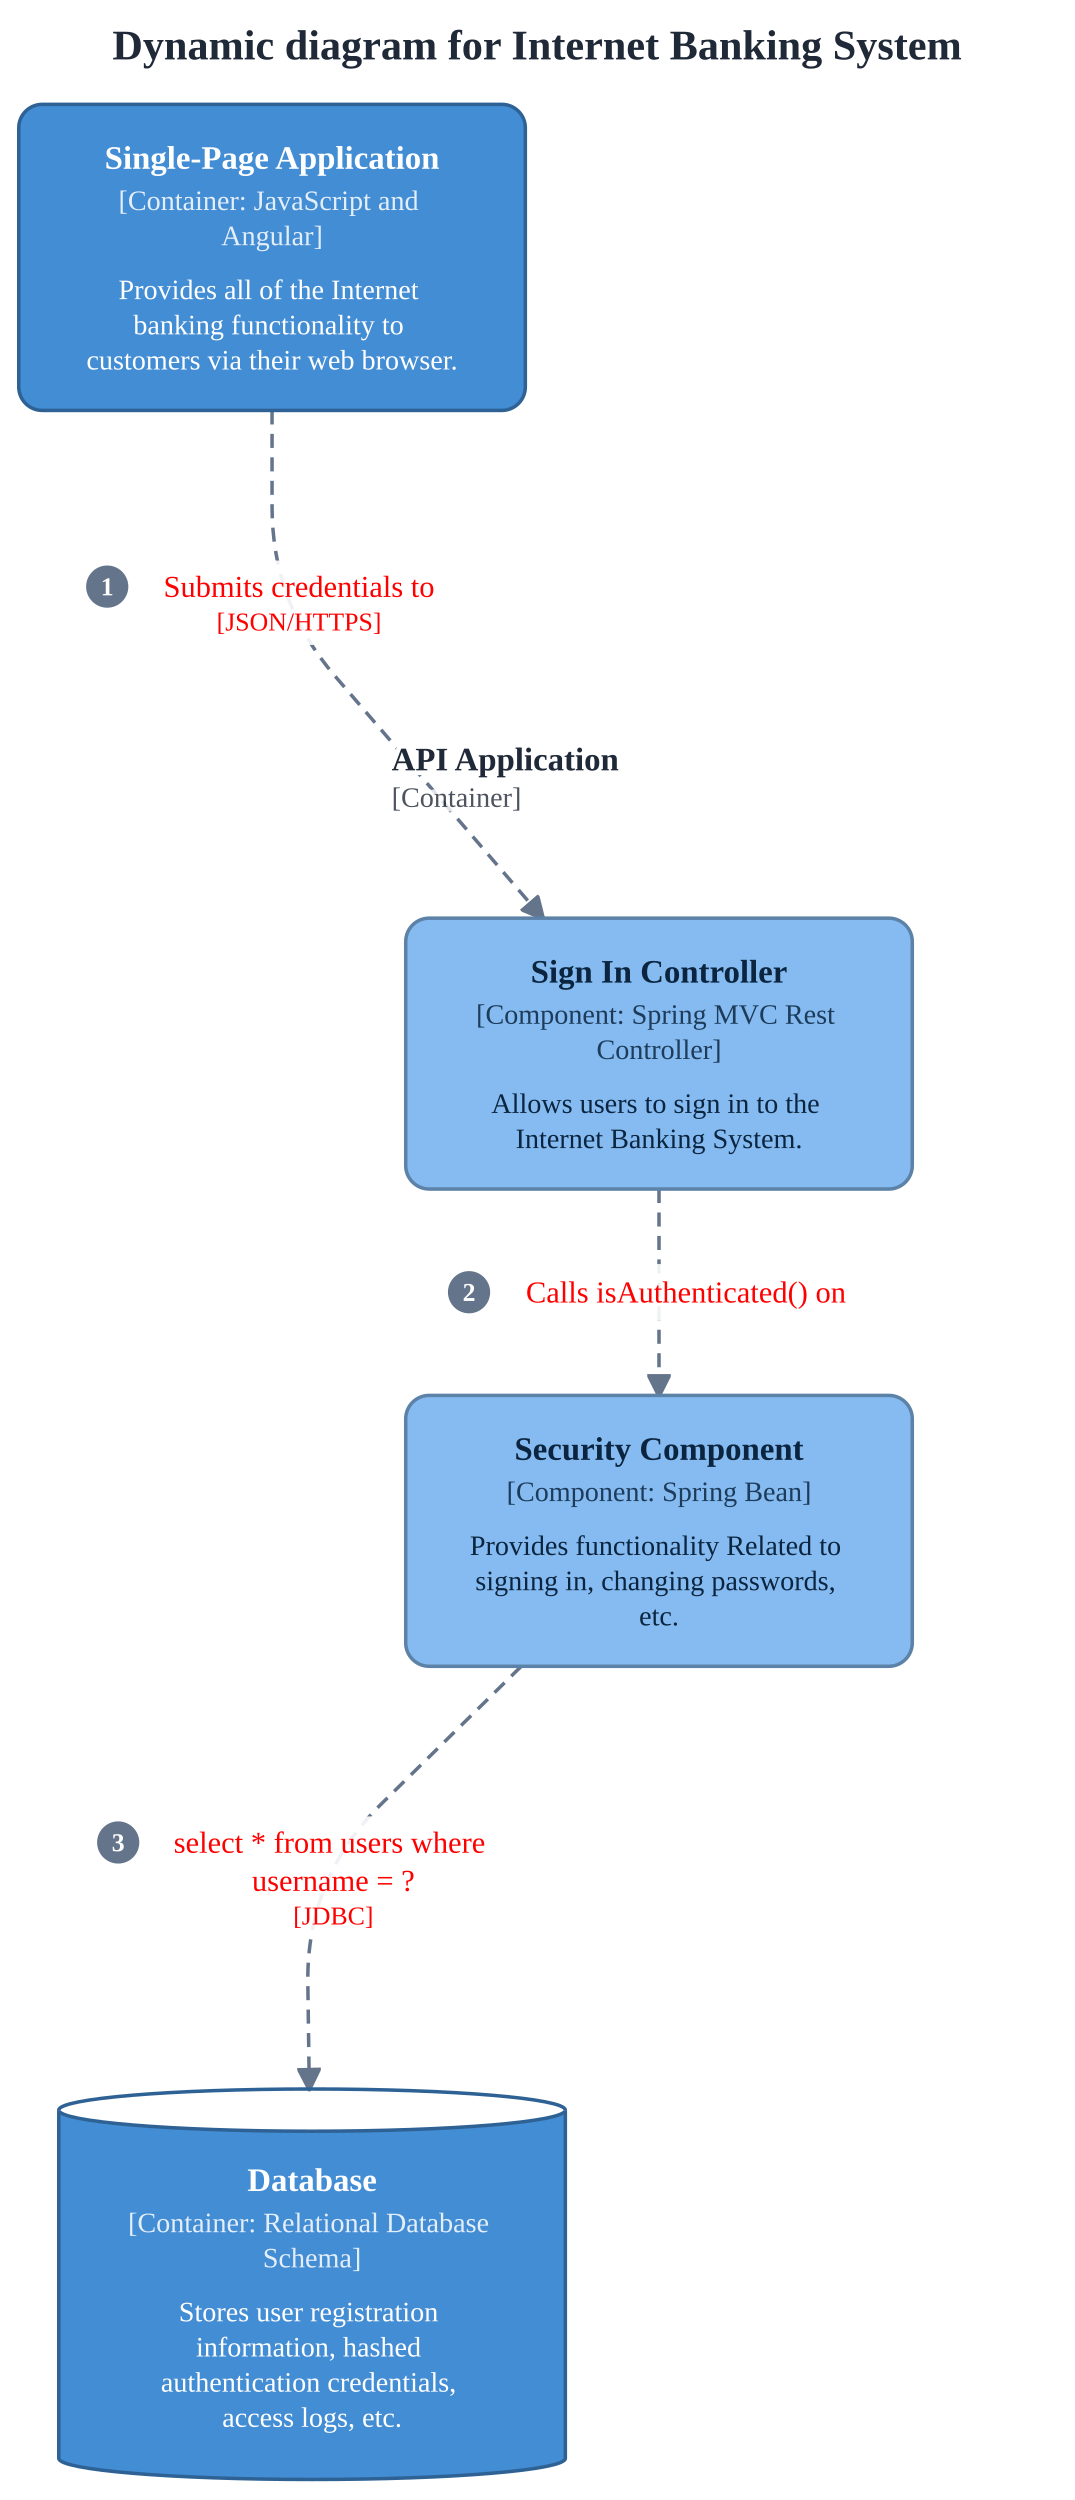
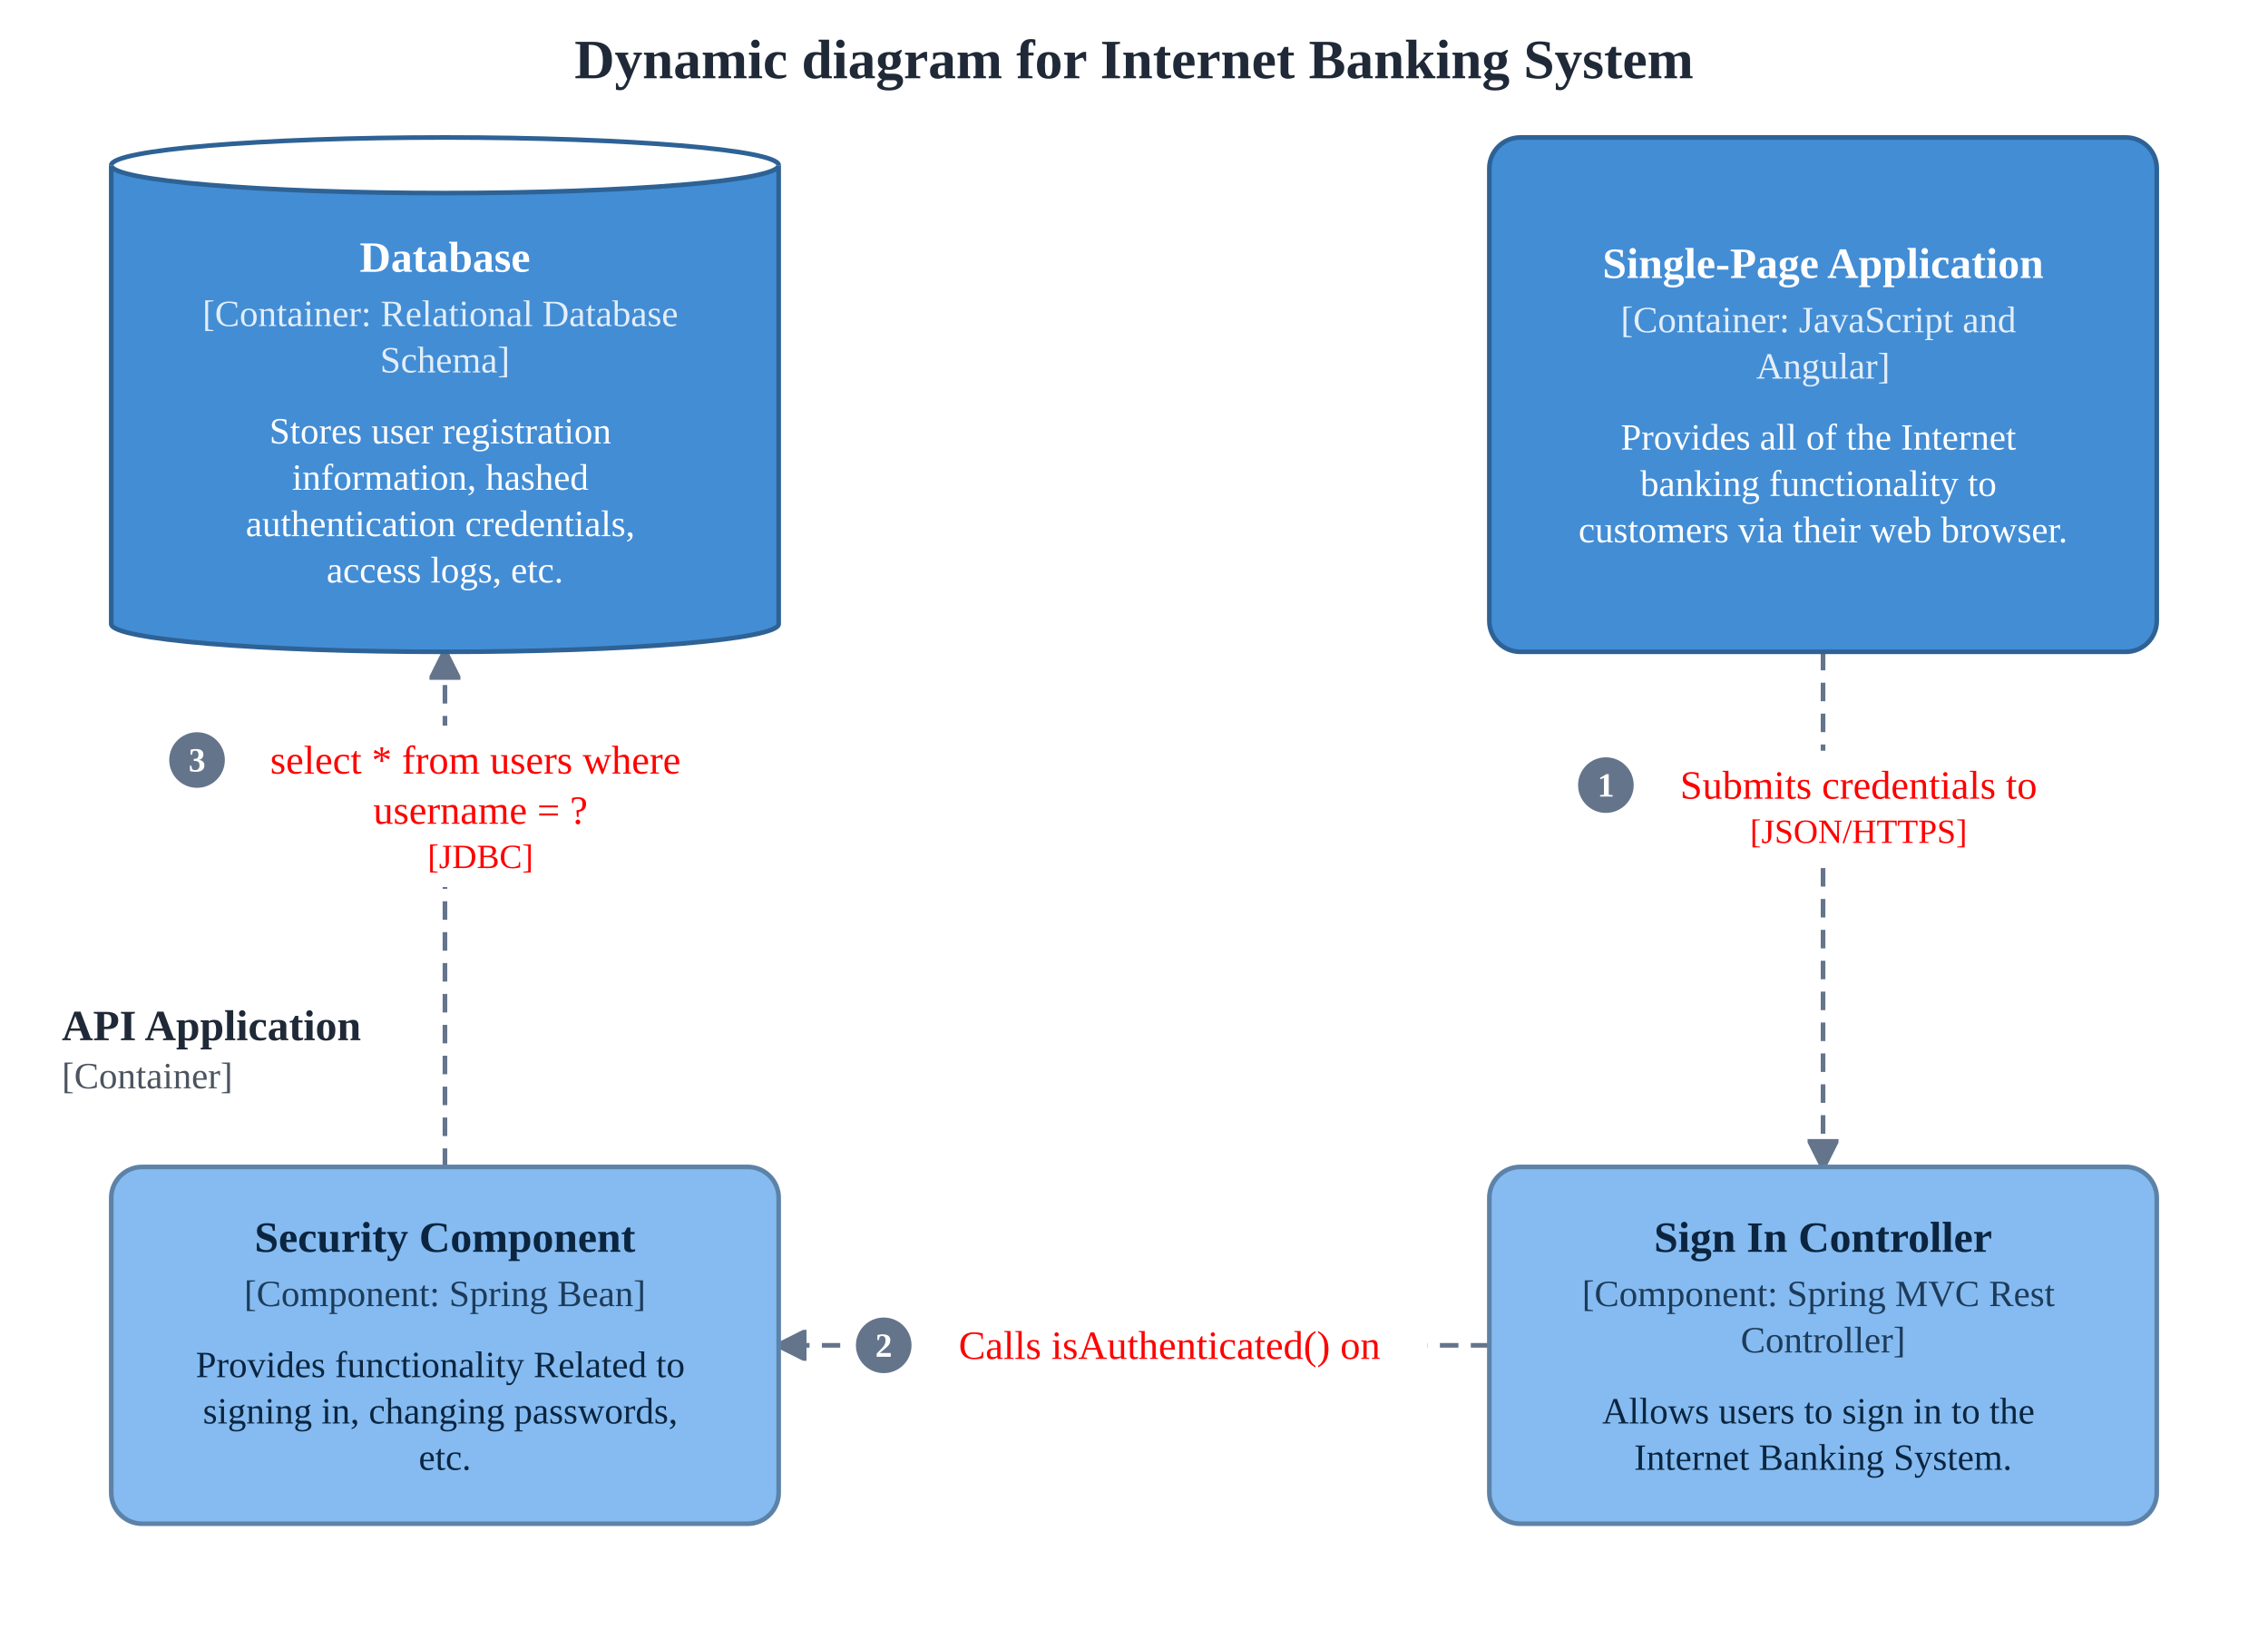
- <svg xmlns="http://www.w3.org/2000/svg" id="dg-1o4uoov" class="dg dg-c4" width="458" height="1066" viewBox="0 0 458 1066" role="img" aria-labelledby="dg-1o4uoov-title" style="max-width:100%;height:auto">
-   <style>#dg-1o4uoov{font-family:var(--dg-font-family, ui-sans-serif, system-ui, -apple-system, "Segoe UI", Roboto, "Helvetica Neue", Arial, sans-serif);font-size:14px;color:var(--dg-text, #1f2937)}#dg-1o4uoov text{fill:var(--dg-text, #1f2937)}#dg-1o4uoov .dg-label{fill:var(--dg-node-text, #1e1b4b)}#dg-1o4uoov .dg-node .dg-shape{fill:var(--dg-node-fill, #eef2ff);stroke:var(--dg-node-stroke, #6366f1);stroke-width:1.5px}#dg-1o4uoov .dg-cluster-box{fill:var(--dg-cluster-fill, #f8fafc);stroke:var(--dg-cluster-stroke, #cbd5e1);stroke-width:1px}#dg-1o4uoov .dg-cluster-label{fill:var(--dg-cluster-text, #334155);font-weight:600}#dg-1o4uoov .dg-edge{fill:none;stroke:var(--dg-line, #64748b);stroke-width:1.5px}#dg-1o4uoov .dg-edge-thick{stroke-width:3.5px}#dg-1o4uoov .dg-edge-dotted{stroke-dasharray:3 3}#dg-1o4uoov .dg-marker{fill:var(--dg-line, #64748b);stroke:var(--dg-line, #64748b)}#dg-1o4uoov .dg-edge-label-box{fill:var(--dg-edge-label-fill, #ffffff);opacity:0.9}#dg-1o4uoov .dg-edge-label{fill:var(--dg-text, #1f2937)}#dg-1o4uoov .dg-muted{fill:var(--dg-text-muted, #6b7280)}#dg-1o4uoov a{cursor:pointer}#dg-1o4uoov .dg-c4-element .dg-shape,#dg-1o4uoov .dg-c4-head,#dg-1o4uoov .dg-c4-lid{stroke-width:1.5px}#dg-1o4uoov .dg-c4-person .dg-shape,#dg-1o4uoov .dg-c4-person .dg-c4-head,#dg-1o4uoov .dg-c4-person .dg-c4-lid{fill:var(--dg-c4-person-fill, #08427b);stroke:var(--dg-c4-person-stroke, #052e56)}#dg-1o4uoov .dg-c4-person text{fill:var(--dg-c4-person-text, #ffffff)}#dg-1o4uoov .dg-c4-system .dg-shape,#dg-1o4uoov .dg-c4-system .dg-c4-head,#dg-1o4uoov .dg-c4-system .dg-c4-lid{fill:var(--dg-c4-system-fill, #1168bd);stroke:var(--dg-c4-system-stroke, #0b4884)}#dg-1o4uoov .dg-c4-system text{fill:var(--dg-c4-system-text, #ffffff)}#dg-1o4uoov .dg-c4-container .dg-shape,#dg-1o4uoov .dg-c4-container .dg-c4-head,#dg-1o4uoov .dg-c4-container .dg-c4-lid{fill:var(--dg-c4-container-fill, #438dd5);stroke:var(--dg-c4-container-stroke, #2e6295)}#dg-1o4uoov .dg-c4-container text{fill:var(--dg-c4-container-text, #ffffff)}#dg-1o4uoov .dg-c4-component .dg-shape,#dg-1o4uoov .dg-c4-component .dg-c4-head,#dg-1o4uoov .dg-c4-component .dg-c4-lid{fill:var(--dg-c4-component-fill, #85bbf0);stroke:var(--dg-c4-component-stroke, #5d82a8)}#dg-1o4uoov .dg-c4-component text{fill:var(--dg-c4-component-text, #0b2540)}#dg-1o4uoov .dg-c4-element.dg-c4-external .dg-shape,#dg-1o4uoov .dg-c4-element.dg-c4-external .dg-c4-head,#dg-1o4uoov .dg-c4-element.dg-c4-external .dg-c4-lid{fill:var(--dg-c4-external-fill, #7b7b7b);stroke:var(--dg-c4-external-stroke, #5c5c5c)}#dg-1o4uoov .dg-c4-element.dg-c4-external text{fill:var(--dg-c4-external-text, #ffffff)}#dg-1o4uoov .dg-c4-lid{fill:none !important}#dg-1o4uoov .dg-c4-name{font-weight:bold;font-size:14px}#dg-1o4uoov .dg-c4-type{font-size:12px;opacity:0.85}#dg-1o4uoov .dg-c4-descr{font-size:12px}#dg-1o4uoov .dg-c4-boundary-box{fill:none;stroke:var(--dg-c4-boundary-stroke, var(--dg-text-muted, #6b7280));stroke-width:1.5px;stroke-dasharray:8 5}#dg-1o4uoov .dg-c4-node-box{fill:var(--dg-c4-node-fill, rgba(148, 163, 184, 0.08));stroke:var(--dg-c4-node-stroke, var(--dg-text-muted, #6b7280));stroke-width:1.25px}#dg-1o4uoov .dg-c4-boundary-title text{fill:var(--dg-c4-boundary-text, var(--dg-text, #1f2937))}#dg-1o4uoov .dg-c4-node-title text{fill:var(--dg-c4-node-text, var(--dg-text, #1f2937))}#dg-1o4uoov .dg-c4-frame-title text{paint-order:stroke;stroke:var(--dg-edge-label-fill, #ffffff);stroke-width:4px;stroke-linejoin:round}#dg-1o4uoov .dg-c4-boundary-name{font-weight:bold;font-size:14px}#dg-1o4uoov .dg-c4-boundary-type{font-size:12px;opacity:0.8}#dg-1o4uoov .dg-c4-rel{stroke-dasharray:6 4}#dg-1o4uoov .dg-c4-rel-label-group text{fill:var(--dg-text, #1f2937)}#dg-1o4uoov .dg-c4-rel-label{font-size:13px}#dg-1o4uoov .dg-c4-rel-label-group .dg-c4-rel-techn,#dg-1o4uoov .dg-c4-rel-label-group .dg-c4-rel-descr{font-size:11px;fill:var(--dg-text-muted, #6b7280)}#dg-1o4uoov .dg-c4-rel-descr{font-style:italic}#dg-1o4uoov .dg-c4-index{fill:var(--dg-line, #64748b)}#dg-1o4uoov .dg-c4-rel-label-group .dg-c4-index-text{font-size:11px;font-weight:bold;fill:var(--dg-number-text, #ffffff)}#dg-1o4uoov .dg-c4-title{font-weight:bold;font-size:18px}</style>
+ <svg xmlns="http://www.w3.org/2000/svg" id="dg-1o4uoov" class="dg dg-c4" width="734" height="530" viewBox="0 0 734 530" role="img" aria-labelledby="dg-1o4uoov-title" style="max-width:100%;height:auto">
+   <style>#dg-1o4uoov{font-family:var(--dg-font-family, ui-sans-serif, system-ui, -apple-system, "Segoe UI", Roboto, "Helvetica Neue", Arial, sans-serif);font-size:14px;color:var(--dg-text, #1f2937)}#dg-1o4uoov text{fill:var(--dg-text, #1f2937)}#dg-1o4uoov .dg-label{fill:var(--dg-node-text, #1e1b4b)}#dg-1o4uoov .dg-node .dg-shape{fill:var(--dg-node-fill, #eef2ff);stroke:var(--dg-node-stroke, #6366f1);stroke-width:1.5px}#dg-1o4uoov .dg-cluster-box{fill:var(--dg-cluster-fill, #f8fafc);stroke:var(--dg-cluster-stroke, #cbd5e1);stroke-width:1px}#dg-1o4uoov .dg-cluster-label{fill:var(--dg-cluster-text, #334155);font-weight:600}#dg-1o4uoov .dg-edge{fill:none;stroke:var(--dg-line, #64748b);stroke-width:1.5px}#dg-1o4uoov .dg-edge-thick{stroke-width:3.5px}#dg-1o4uoov .dg-edge-dotted{stroke-dasharray:3 3}#dg-1o4uoov .dg-marker{fill:var(--dg-line, #64748b);stroke:var(--dg-line, #64748b)}#dg-1o4uoov .dg-edge-label-box{fill:var(--dg-edge-label-fill, #ffffff);opacity:0.9}#dg-1o4uoov .dg-edge-label{fill:var(--dg-text, #1f2937)}#dg-1o4uoov .dg-muted{fill:var(--dg-text-muted, #6b7280)}#dg-1o4uoov a{cursor:pointer}#dg-1o4uoov .dg-c4-element .dg-shape,#dg-1o4uoov .dg-c4-head,#dg-1o4uoov .dg-c4-lid{stroke-width:1.5px}#dg-1o4uoov .dg-c4-person .dg-shape,#dg-1o4uoov .dg-c4-person .dg-c4-head,#dg-1o4uoov .dg-c4-person .dg-c4-lid{fill:var(--dg-c4-person-fill, #08427b);stroke:var(--dg-c4-person-stroke, #052e56)}#dg-1o4uoov .dg-c4-person text{fill:var(--dg-c4-person-text, #ffffff)}#dg-1o4uoov .dg-c4-system .dg-shape,#dg-1o4uoov .dg-c4-system .dg-c4-head,#dg-1o4uoov .dg-c4-system .dg-c4-lid{fill:var(--dg-c4-system-fill, #1168bd);stroke:var(--dg-c4-system-stroke, #0b4884)}#dg-1o4uoov .dg-c4-system text{fill:var(--dg-c4-system-text, #ffffff)}#dg-1o4uoov .dg-c4-container .dg-shape,#dg-1o4uoov .dg-c4-container .dg-c4-head,#dg-1o4uoov .dg-c4-container .dg-c4-lid{fill:var(--dg-c4-container-fill, #438dd5);stroke:var(--dg-c4-container-stroke, #2e6295)}#dg-1o4uoov .dg-c4-container text{fill:var(--dg-c4-container-text, #ffffff)}#dg-1o4uoov .dg-c4-component .dg-shape,#dg-1o4uoov .dg-c4-component .dg-c4-head,#dg-1o4uoov .dg-c4-component .dg-c4-lid{fill:var(--dg-c4-component-fill, #85bbf0);stroke:var(--dg-c4-component-stroke, #5d82a8)}#dg-1o4uoov .dg-c4-component text{fill:var(--dg-c4-component-text, #0b2540)}#dg-1o4uoov .dg-c4-element.dg-c4-external .dg-shape,#dg-1o4uoov .dg-c4-element.dg-c4-external .dg-c4-head,#dg-1o4uoov .dg-c4-element.dg-c4-external .dg-c4-lid{fill:var(--dg-c4-external-fill, #7b7b7b);stroke:var(--dg-c4-external-stroke, #5c5c5c)}#dg-1o4uoov .dg-c4-element.dg-c4-external text{fill:var(--dg-c4-external-text, #ffffff)}#dg-1o4uoov .dg-c4-lid{fill:none !important}#dg-1o4uoov .dg-c4-name{font-weight:bold;font-size:14px}#dg-1o4uoov .dg-c4-type{font-size:12px;opacity:0.85}#dg-1o4uoov .dg-c4-descr{font-size:12px}#dg-1o4uoov .dg-c4-boundary-box{fill:none;stroke:var(--dg-c4-boundary-stroke, var(--dg-text-muted, #6b7280));stroke-width:1.5px;stroke-dasharray:8 5}#dg-1o4uoov .dg-c4-node-box{fill:var(--dg-c4-node-fill, rgba(148, 163, 184, 0.08));stroke:var(--dg-c4-node-stroke, var(--dg-text-muted, #6b7280));stroke-width:1.25px}#dg-1o4uoov .dg-c4-boundary-title text{fill:var(--dg-c4-boundary-text, var(--dg-text, #1f2937))}#dg-1o4uoov .dg-c4-node-title text{fill:var(--dg-c4-node-text, var(--dg-text, #1f2937))}#dg-1o4uoov .dg-c4-frame-title text{paint-order:stroke;stroke:var(--dg-edge-label-fill, #ffffff);stroke-width:4px;stroke-linejoin:round}#dg-1o4uoov .dg-c4-boundary-name{font-weight:bold;font-size:14px}#dg-1o4uoov .dg-c4-boundary-type{font-size:12px;opacity:0.8}#dg-1o4uoov .dg-c4-rel{stroke-dasharray:6 4}#dg-1o4uoov .dg-c4-rel-label-group text{fill:var(--dg-text, #1f2937)}#dg-1o4uoov .dg-c4-rel-label-group .dg-edge-label-box{opacity:1}#dg-1o4uoov .dg-c4-label-tint{fill:var(--dg-c4-node-fill, rgba(148, 163, 184, 0.08))}#dg-1o4uoov .dg-c4-rel-label{font-size:13px}#dg-1o4uoov .dg-c4-rel-label-group .dg-c4-rel-techn,#dg-1o4uoov .dg-c4-rel-label-group .dg-c4-rel-descr{font-size:11px;fill:var(--dg-text-muted, #6b7280)}#dg-1o4uoov .dg-c4-rel-descr{font-style:italic}#dg-1o4uoov .dg-c4-index{fill:var(--dg-line, #64748b)}#dg-1o4uoov .dg-c4-rel-label-group .dg-c4-index-text{font-size:11px;font-weight:bold;fill:var(--dg-number-text, #ffffff)}#dg-1o4uoov .dg-c4-title{font-weight:bold;font-size:18px}</style>
  <defs>
    <marker id="dg-1o4uoov-m-arrow" markerUnits="userSpaceOnUse" orient="auto" viewBox="0 0 10 10" refX="9" refY="5" markerWidth="10" markerHeight="10">
      <path class="dg-marker" d="M0,0 L10,5 L0,10 z" stroke-width="1" />
    </marker>
    <marker id="dg-1o4uoov-m-arrow-start" markerUnits="userSpaceOnUse" orient="auto" viewBox="0 0 10 10" refX="1" refY="5" markerWidth="10" markerHeight="10">
      <path class="dg-marker" d="M0,0 L10,5 L0,10 z" transform="translate(10,0) scale(-1,1)" stroke-width="1" />
    </marker>
  </defs>
  <g transform="translate(8,8)">
    <text class="dg-c4-title" text-anchor="middle" dominant-baseline="central">
-       <tspan x="221" y="11.25" dominant-baseline="central">Dynamic diagram for Internet Banking System</tspan>
+       <tspan x="359" y="11.25" dominant-baseline="central">Dynamic diagram for Internet Banking System</tspan>
    </text>
    <g transform="translate(0,36.5)">
      <g class="dg-clusters">
        <g class="dg-cluster dg-c4-boundary" data-id="b">
-           <rect class="dg-c4-boundary-box" x="147" y="262.5" width="295" height="453.5" rx="10" />
+           <rect class="dg-c4-boundary-box" x="0" y="270.75" width="718" height="206" rx="10" />
        </g>
      </g>
      <g class="dg-edges">
-         <path class="dg-edge dg-c4-rel" d="M108,130.5 L108,171.5 Q108,212.5 134.7,243.61 L223.44,347" marker-end="url(#dg-1o4uoov-m-arrow)" data-from="c1" data-to="c2" />
-         <path class="dg-edge dg-c4-rel" d="M273,462.5 L273,484.5 Q273,506.5 273,528.5 L273,550.5" marker-end="url(#dg-1o4uoov-m-arrow)" data-from="c2" data-to="c3" />
-         <path class="dg-edge dg-c4-rel" d="M214.27,666 L154.76,724.53 Q122.63,756.13 123.26,801.19 L123.89,846.25" marker-end="url(#dg-1o4uoov-m-arrow)" data-from="c3" data-to="c4" />
+         <path class="dg-edge dg-c4-rel" d="M582,166.5 L582,333.25" marker-end="url(#dg-1o4uoov-m-arrow)" data-from="c1" data-to="c2" />
+         <path class="dg-edge dg-c4-rel" d="M474,391 L244,391" marker-end="url(#dg-1o4uoov-m-arrow)" data-from="c2" data-to="c3" />
+         <path class="dg-edge dg-c4-rel" d="M136,333.25 L136,166.5" marker-end="url(#dg-1o4uoov-m-arrow)" data-from="c3" data-to="c4" />
      </g>
      <g class="dg-c4-frame-titles">
        <g class="dg-c4-frame-title dg-c4-boundary-title" data-id="b">
          <text class="dg-c4-boundary-name" text-anchor="start" dominant-baseline="central">
-             <tspan x="159" y="279.25" dominant-baseline="central">API Application</tspan>
+             <tspan x="12" y="287.5" dominant-baseline="central">API Application</tspan>
          </text>
          <text class="dg-c4-boundary-type" text-anchor="start" dominant-baseline="central">
-             <tspan x="159" y="295.5" dominant-baseline="central">[Container]</tspan>
+             <tspan x="12" y="303.75" dominant-baseline="central">[Container]</tspan>
          </text>
        </g>
      </g>
      <g class="dg-edge-labels">
        <g class="dg-edge-label-group dg-c4-rel-label-group">
-           <rect class="dg-edge-label-box" x="23.72" y="194.5" width="168.55" height="36" rx="3" />
+           <rect class="dg-edge-label-box" x="497.72" y="198.53" width="168.55" height="36" rx="3" />
          <text class="dg-edge-label dg-c4-rel-label" text-anchor="middle" dominant-baseline="central" style="fill:red">
-             <tspan x="119.5" y="205.63" dominant-baseline="central">Submits credentials to</tspan>
+             <tspan x="593.5" y="209.65" dominant-baseline="central">Submits credentials to</tspan>
          </text>
          <text class="dg-c4-rel-techn" text-anchor="middle" dominant-baseline="central" style="fill:red">
-             <tspan x="119.5" y="220.63" dominant-baseline="central">[JSON/HTTPS]</tspan>
+             <tspan x="593.5" y="224.65" dominant-baseline="central">[JSON/HTTPS]</tspan>
          </text>
-           <rect class="dg-c4-index" x="28.72" y="196.63" width="18" height="18" rx="9" />
+           <rect class="dg-c4-index" x="502.72" y="200.65" width="18" height="18" rx="9" />
          <text class="dg-c4-index-text" text-anchor="middle" dominant-baseline="central">
-             <tspan x="37.72" y="205.63" dominant-baseline="central">1</tspan>
+             <tspan x="511.72" y="209.65" dominant-baseline="central">1</tspan>
          </text>
        </g>
        <g class="dg-edge-label-group dg-c4-rel-label-group">
-           <rect class="dg-edge-label-box" x="178" y="494.5" width="190" height="24" rx="3" />
+           <rect class="dg-edge-label-box" x="264" y="379" width="190" height="24" rx="3" />
          <text class="dg-edge-label dg-c4-rel-label" text-anchor="middle" dominant-baseline="central" style="fill:red">
-             <tspan x="284.5" y="506.5" dominant-baseline="central">Calls isAuthenticated() on</tspan>
+             <tspan x="370.5" y="391" dominant-baseline="central">Calls isAuthenticated() on</tspan>
          </text>
-           <rect class="dg-c4-index" x="183" y="497.5" width="18" height="18" rx="9" />
+           <rect class="dg-c4-index" x="269" y="382" width="18" height="18" rx="9" />
          <text class="dg-c4-index-text" text-anchor="middle" dominant-baseline="central">
-             <tspan x="192" y="506.5" dominant-baseline="central">2</tspan>
+             <tspan x="278" y="391" dominant-baseline="central">2</tspan>
          </text>
        </g>
        <g class="dg-edge-label-group dg-c4-rel-label-group">
-           <rect class="dg-edge-label-box" x="28.4" y="730" width="188.45" height="52.25" rx="3" />
+           <rect class="dg-edge-label-box" x="41.77" y="190.4" width="188.45" height="52.25" rx="3" />
          <text class="dg-edge-label dg-c4-rel-label" text-anchor="middle" dominant-baseline="central" style="fill:red">
-             <tspan x="134.13" y="741.13" dominant-baseline="central">select * from users where</tspan>
-             <tspan x="134.13" y="757.38" dominant-baseline="central">username = ?</tspan>
+             <tspan x="147.5" y="201.53" dominant-baseline="central">select * from users where</tspan>
+             <tspan x="147.5" y="217.78" dominant-baseline="central">username = ?</tspan>
          </text>
          <text class="dg-c4-rel-techn" text-anchor="middle" dominant-baseline="central" style="fill:red">
-             <tspan x="134.13" y="772.38" dominant-baseline="central">[JDBC]</tspan>
+             <tspan x="147.5" y="232.78" dominant-baseline="central">[JDBC]</tspan>
          </text>
-           <rect class="dg-c4-index" x="33.4" y="732.13" width="18" height="18" rx="9" />
+           <rect class="dg-c4-index" x="46.77" y="192.53" width="18" height="18" rx="9" />
          <text class="dg-c4-index-text" text-anchor="middle" dominant-baseline="central">
-             <tspan x="42.4" y="741.13" dominant-baseline="central">3</tspan>
+             <tspan x="55.77" y="201.53" dominant-baseline="central">3</tspan>
          </text>
        </g>
      </g>
      <g class="dg-nodes">
        <g class="dg-node dg-c4-element dg-c4-container dg-c4-db" data-id="c4">
-           <path class="dg-shape" d="M17.06,855.25 A108,9 0 0,0 233.06,855.25 L233.06,1003.75 A108,9 0 0,1 17.06,1003.75 Z" />
-           <path class="dg-c4-lid" d="M17.06,855.25 A108,9 0 0,1 233.06,855.25" />
+           <path class="dg-shape" d="M28,9 A108,9 0 0,0 244,9 L244,157.5 A108,9 0 0,1 28,157.5 Z" />
+           <path class="dg-c4-lid" d="M28,9 A108,9 0 0,1 244,9" />
          <text class="dg-c4-name" text-anchor="middle" dominant-baseline="central">
-             <tspan x="125.06" y="885" dominant-baseline="central">Database</tspan>
+             <tspan x="136" y="38.75" dominant-baseline="central">Database</tspan>
          </text>
          <text class="dg-c4-type" text-anchor="middle" dominant-baseline="central">
-             <tspan x="125.06" y="903.25" dominant-baseline="central">[Container: Relational Database</tspan>
-             <tspan x="125.06" y="918.25" dominant-baseline="central">Schema]</tspan>
+             <tspan x="136" y="57" dominant-baseline="central">[Container: Relational Database</tspan>
+             <tspan x="136" y="72" dominant-baseline="central">Schema]</tspan>
          </text>
          <text class="dg-c4-descr" text-anchor="middle" dominant-baseline="central">
-             <tspan x="125.06" y="941.25" dominant-baseline="central">Stores user registration</tspan>
-             <tspan x="125.06" y="956.25" dominant-baseline="central">information, hashed</tspan>
-             <tspan x="125.06" y="971.25" dominant-baseline="central">authentication credentials,</tspan>
-             <tspan x="125.06" y="986.25" dominant-baseline="central">access logs, etc.</tspan>
+             <tspan x="136" y="95" dominant-baseline="central">Stores user registration</tspan>
+             <tspan x="136" y="110" dominant-baseline="central">information, hashed</tspan>
+             <tspan x="136" y="125" dominant-baseline="central">authentication credentials,</tspan>
+             <tspan x="136" y="140" dominant-baseline="central">access logs, etc.</tspan>
          </text>
        </g>
        <g class="dg-node dg-c4-element dg-c4-container dg-c4-box" data-id="c1">
-           <rect class="dg-shape" x="0" y="0" width="216" height="130.5" rx="10" ry="10" />
+           <rect class="dg-shape" x="474" y="0" width="216" height="166.5" rx="10" ry="10" />
          <text class="dg-c4-name" text-anchor="middle" dominant-baseline="central">
-             <tspan x="108" y="22.75" dominant-baseline="central">Single-Page Application</tspan>
+             <tspan x="582" y="40.75" dominant-baseline="central">Single-Page Application</tspan>
          </text>
          <text class="dg-c4-type" text-anchor="middle" dominant-baseline="central">
-             <tspan x="108" y="41" dominant-baseline="central">[Container: JavaScript and</tspan>
-             <tspan x="108" y="56" dominant-baseline="central">Angular]</tspan>
+             <tspan x="582" y="59" dominant-baseline="central">[Container: JavaScript and</tspan>
+             <tspan x="582" y="74" dominant-baseline="central">Angular]</tspan>
          </text>
          <text class="dg-c4-descr" text-anchor="middle" dominant-baseline="central">
-             <tspan x="108" y="79" dominant-baseline="central">Provides all of the Internet</tspan>
-             <tspan x="108" y="94" dominant-baseline="central">banking functionality to</tspan>
-             <tspan x="108" y="109" dominant-baseline="central">customers via their web browser.</tspan>
+             <tspan x="582" y="97" dominant-baseline="central">Provides all of the Internet</tspan>
+             <tspan x="582" y="112" dominant-baseline="central">banking functionality to</tspan>
+             <tspan x="582" y="127" dominant-baseline="central">customers via their web browser.</tspan>
          </text>
        </g>
        <g class="dg-node dg-c4-element dg-c4-component dg-c4-box" data-id="c3" data-parent="b">
-           <rect class="dg-shape" x="165" y="550.5" width="216" height="115.5" rx="10" ry="10" />
+           <rect class="dg-shape" x="28" y="333.25" width="216" height="115.5" rx="10" ry="10" />
          <text class="dg-c4-name" text-anchor="middle" dominant-baseline="central">
-             <tspan x="273" y="573.25" dominant-baseline="central">Security Component</tspan>
+             <tspan x="136" y="356" dominant-baseline="central">Security Component</tspan>
          </text>
          <text class="dg-c4-type" text-anchor="middle" dominant-baseline="central">
-             <tspan x="273" y="591.5" dominant-baseline="central">[Component: Spring Bean]</tspan>
+             <tspan x="136" y="374.25" dominant-baseline="central">[Component: Spring Bean]</tspan>
          </text>
          <text class="dg-c4-descr" text-anchor="middle" dominant-baseline="central">
-             <tspan x="273" y="614.5" dominant-baseline="central">Provides functionality Related to</tspan>
-             <tspan x="273" y="629.5" dominant-baseline="central">signing in, changing passwords,</tspan>
-             <tspan x="273" y="644.5" dominant-baseline="central">etc.</tspan>
+             <tspan x="136" y="397.25" dominant-baseline="central">Provides functionality Related to</tspan>
+             <tspan x="136" y="412.25" dominant-baseline="central">signing in, changing passwords,</tspan>
+             <tspan x="136" y="427.25" dominant-baseline="central">etc.</tspan>
          </text>
        </g>
        <g class="dg-node dg-c4-element dg-c4-component dg-c4-box" data-id="c2" data-parent="b">
-           <rect class="dg-shape" x="165" y="347" width="216" height="115.5" rx="10" ry="10" />
+           <rect class="dg-shape" x="474" y="333.25" width="216" height="115.5" rx="10" ry="10" />
          <text class="dg-c4-name" text-anchor="middle" dominant-baseline="central">
-             <tspan x="273" y="369.75" dominant-baseline="central">Sign In Controller</tspan>
+             <tspan x="582" y="356" dominant-baseline="central">Sign In Controller</tspan>
          </text>
          <text class="dg-c4-type" text-anchor="middle" dominant-baseline="central">
-             <tspan x="273" y="388" dominant-baseline="central">[Component: Spring MVC Rest</tspan>
-             <tspan x="273" y="403" dominant-baseline="central">Controller]</tspan>
+             <tspan x="582" y="374.25" dominant-baseline="central">[Component: Spring MVC Rest</tspan>
+             <tspan x="582" y="389.25" dominant-baseline="central">Controller]</tspan>
          </text>
          <text class="dg-c4-descr" text-anchor="middle" dominant-baseline="central">
-             <tspan x="273" y="426" dominant-baseline="central">Allows users to sign in to the</tspan>
-             <tspan x="273" y="441" dominant-baseline="central">Internet Banking System.</tspan>
+             <tspan x="582" y="412.25" dominant-baseline="central">Allows users to sign in to the</tspan>
+             <tspan x="582" y="427.25" dominant-baseline="central">Internet Banking System.</tspan>
          </text>
        </g>
      </g>
    </g>
  </g>
</svg>
